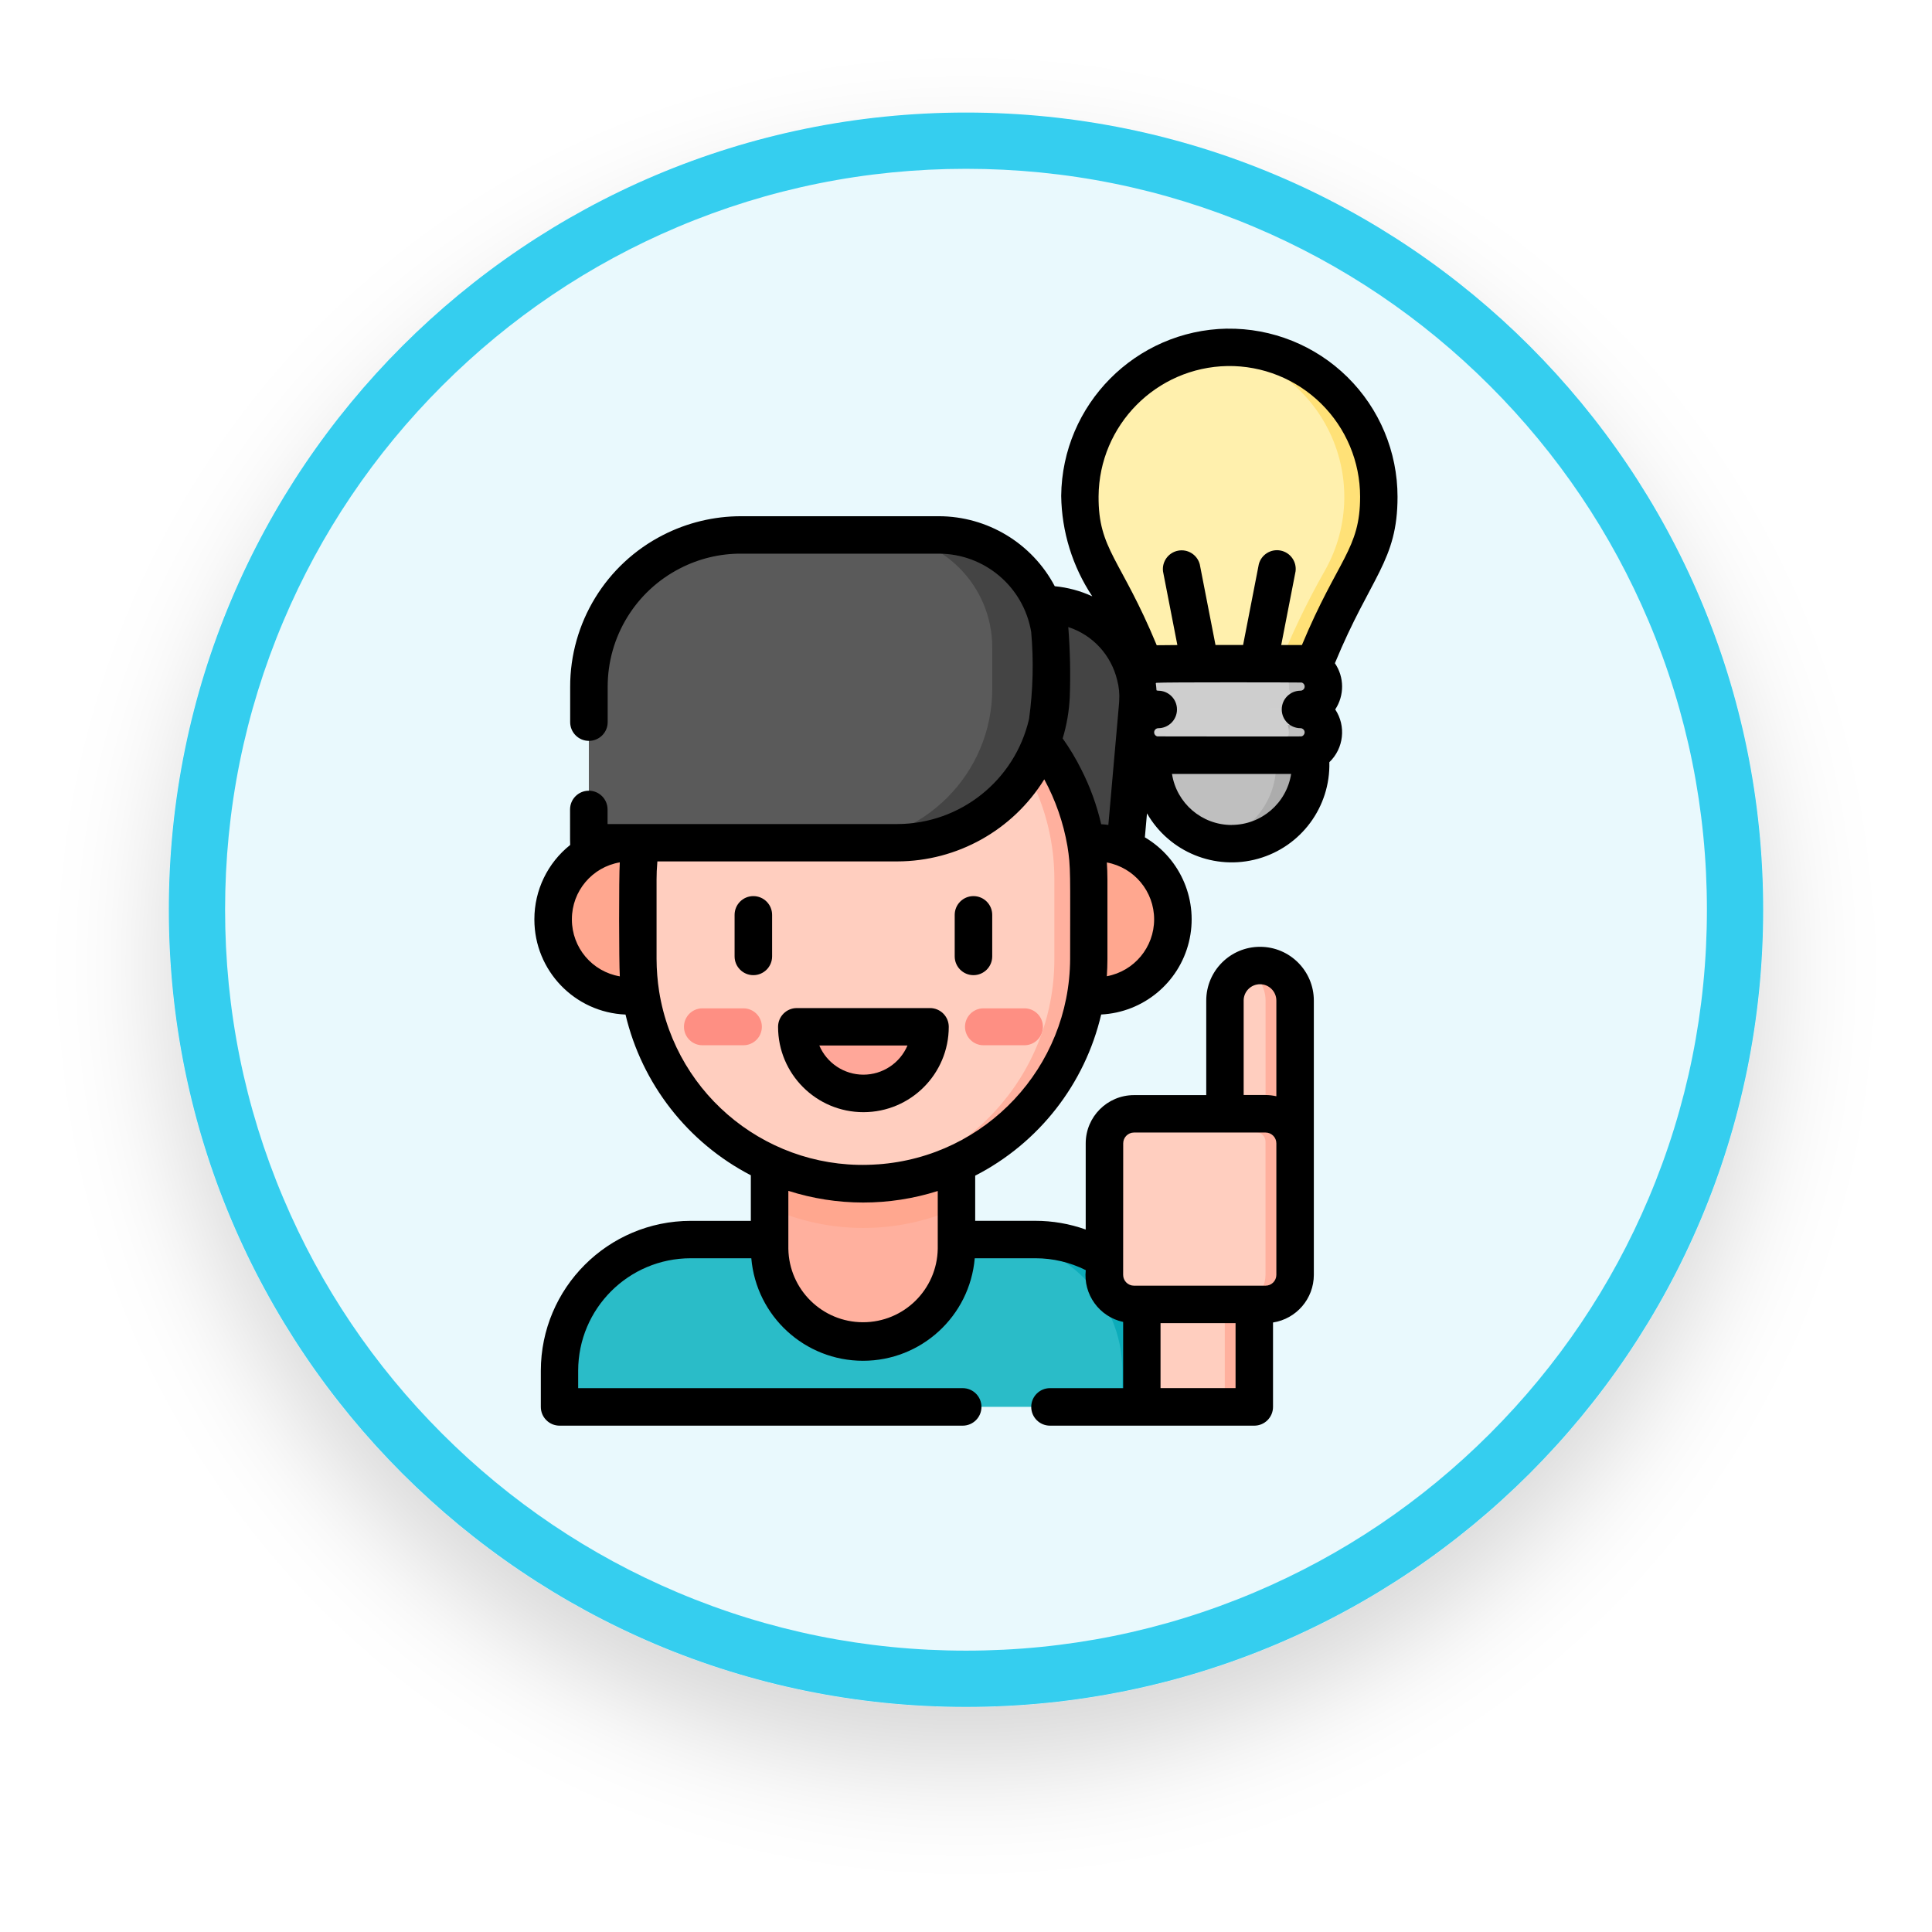
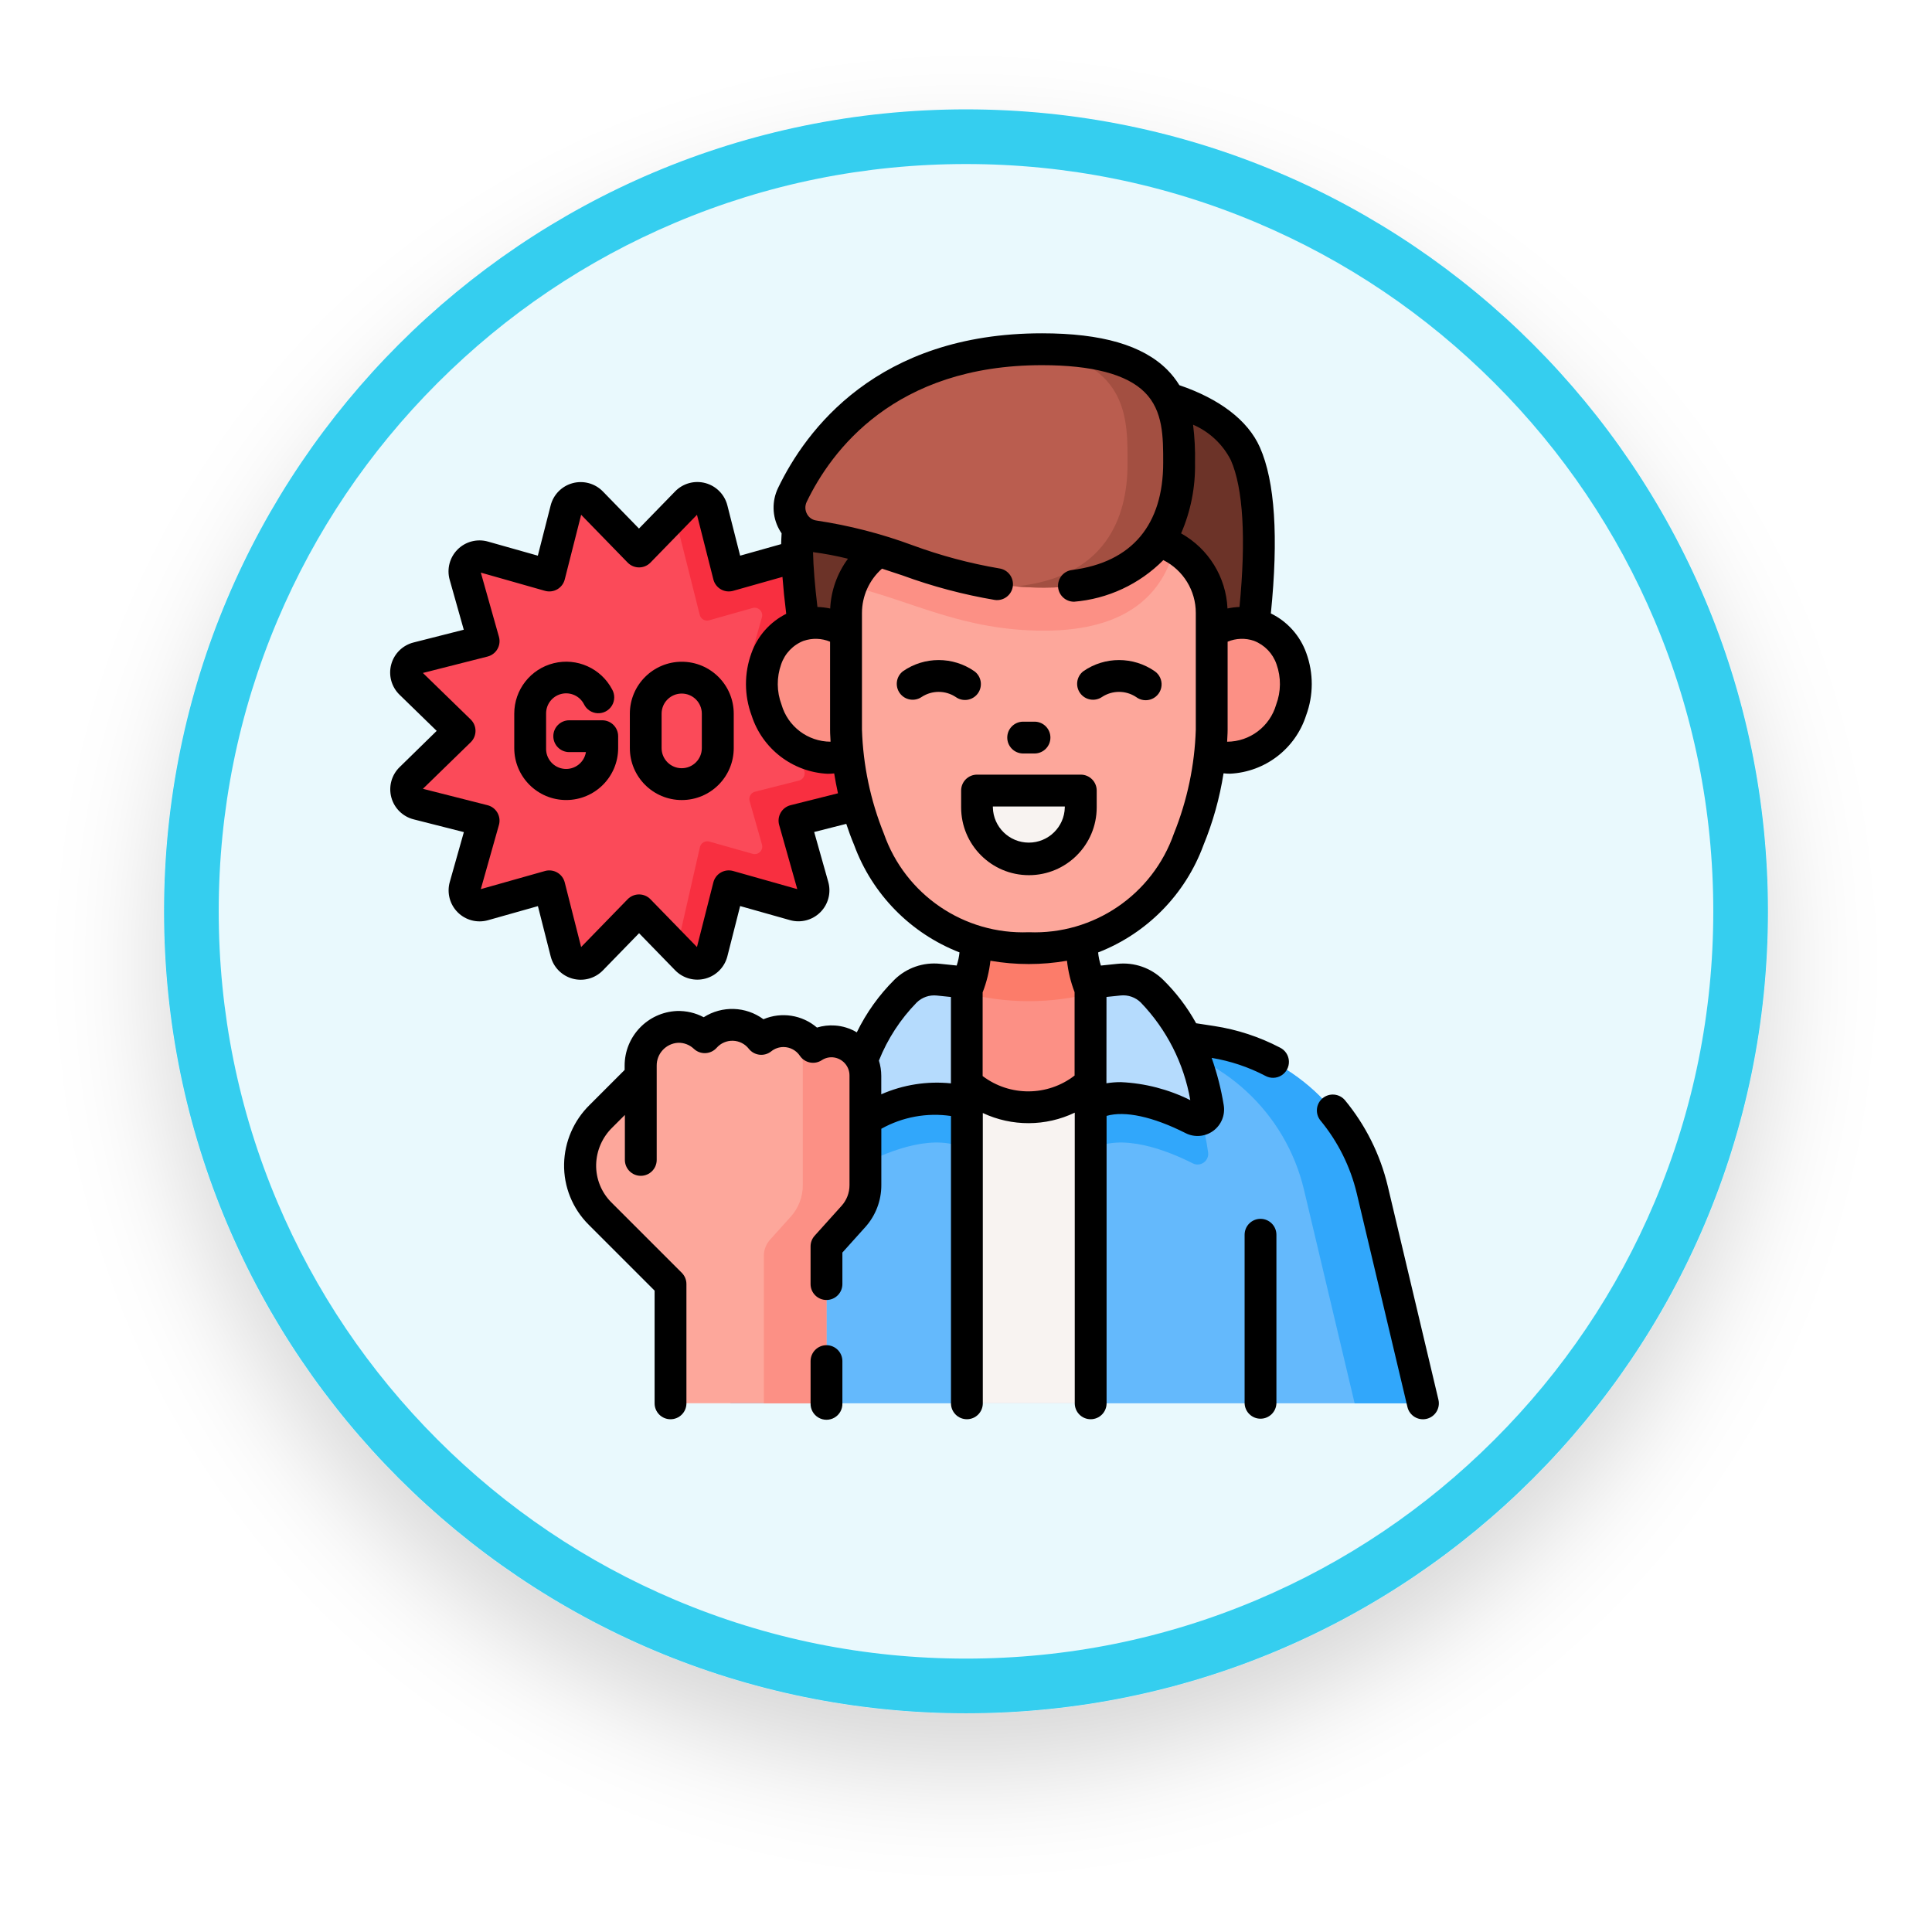
- <svg xmlns="http://www.w3.org/2000/svg" width="103" height="103" viewBox="0 0 103 103">
+ <svg xmlns="http://www.w3.org/2000/svg" width="106" height="106" viewBox="0 0 106 106">
  <defs>
-     <filter id="Path_978624" x="0" y="0" width="103" height="103" filterUnits="userSpaceOnUse">
+     <filter id="Path_982547" x="0" y="0" width="106" height="106" filterUnits="userSpaceOnUse">
      <feOffset dy="3" input="SourceAlpha" />
      <feGaussianBlur stdDeviation="3" result="blur" />
      <feFlood flood-opacity="0.161" />
      <feComposite operator="in" in2="blur" />
      <feComposite in="SourceGraphic" />
    </filter>
  </defs>
-   <g id="Group_1224994" data-name="Group 1224994" transform="translate(-171 -833)">
-     <g id="Group_1222589" data-name="Group 1222589">
-       <g id="Group_1203109" data-name="Group 1203109" transform="translate(180 839)">
-         <g id="Group_1176881" data-name="Group 1176881">
-           <g id="Group_1175148" data-name="Group 1175148">
-             <g id="Group_1173798" data-name="Group 1173798">
-               <g id="Group_1171925" data-name="Group 1171925">
-                 <g id="Group_1164524" data-name="Group 1164524">
-                   <g id="Group_1144123" data-name="Group 1144123">
-                     <g transform="matrix(1, 0, 0, 1, -9, -6)" filter="url(#Path_978624)">
-                       <g id="Path_978624-2" data-name="Path 978624" transform="translate(9 6)" fill="#e9f9fd">
-                         <path d="M 42.5 83.5 C 36.964 83.5 31.595 82.416 26.541 80.279 C 21.659 78.214 17.274 75.257 13.509 71.491 C 9.743 67.726 6.786 63.341 4.721 58.459 C 2.584 53.405 1.5 48.036 1.5 42.5 C 1.5 36.964 2.584 31.595 4.721 26.541 C 6.786 21.659 9.743 17.274 13.509 13.509 C 17.274 9.743 21.659 6.786 26.541 4.721 C 31.595 2.584 36.964 1.5 42.5 1.5 C 48.036 1.5 53.405 2.584 58.459 4.721 C 63.341 6.786 67.726 9.743 71.491 13.509 C 75.257 17.274 78.214 21.659 80.279 26.541 C 82.416 31.595 83.5 36.964 83.5 42.5 C 83.5 48.036 82.416 53.405 80.279 58.459 C 78.214 63.341 75.257 67.726 71.491 71.491 C 67.726 75.257 63.341 78.214 58.459 80.279 C 53.405 82.416 48.036 83.5 42.5 83.5 Z" stroke="none" />
-                         <path d="M 42.5 3 C 37.166 3 31.994 4.044 27.126 6.103 C 22.422 8.092 18.198 10.941 14.569 14.569 C 10.941 18.198 8.092 22.422 6.103 27.126 C 4.044 31.994 3 37.166 3 42.5 C 3 47.834 4.044 53.006 6.103 57.874 C 8.092 62.578 10.941 66.802 14.569 70.431 C 18.198 74.059 22.422 76.908 27.126 78.897 C 31.994 80.956 37.166 82 42.5 82 C 47.834 82 53.006 80.956 57.874 78.897 C 62.578 76.908 66.802 74.059 70.431 70.431 C 74.059 66.802 76.908 62.578 78.897 57.874 C 80.956 53.006 82 47.834 82 42.5 C 82 37.166 80.956 31.994 78.897 27.126 C 76.908 22.422 74.059 18.198 70.431 14.569 C 66.802 10.941 62.578 8.092 57.874 6.103 C 53.006 4.044 47.834 3 42.5 3 M 42.5 0 C 65.972 0 85 19.028 85 42.5 C 85 65.972 65.972 85 42.5 85 C 19.028 85 0 65.972 0 42.5 C 0 19.028 19.028 0 42.5 0 Z" stroke="none" fill="#36ceef" />
+   <g id="Group_1233149" data-name="Group 1233149" transform="translate(-171 -829)">
+     <g id="Group_1233093" data-name="Group 1233093">
+       <g id="Group_1228623" data-name="Group 1228623">
+         <g id="Group_1174813" data-name="Group 1174813" transform="translate(0 -553)">
+           <g id="Group_1173169" data-name="Group 1173169" transform="translate(0 -2329)">
+             <g id="Group_1172017" data-name="Group 1172017" transform="translate(0 2654)">
+               <g id="Group_1167337" data-name="Group 1167337" transform="translate(180 1063)">
+                 <g id="Group_1166720" data-name="Group 1166720" transform="translate(0)">
+                   <g id="Group_1164305" data-name="Group 1164305">
+                     <g id="Group_1163948" data-name="Group 1163948">
+                       <g id="Group_1158168" data-name="Group 1158168">
+                         <g id="Group_1152576" data-name="Group 1152576">
+                           <g id="Group_1148633" data-name="Group 1148633">
+                             <g id="Group_1148525" data-name="Group 1148525">
+                               <g transform="matrix(1, 0, 0, 1, -9, -6)" filter="url(#Path_982547)">
+                                 <g id="Path_982547-2" data-name="Path 982547" transform="translate(9 6)" fill="#e9f9fd">
+                                   <path d="M 44 86.5 C 38.262 86.5 32.696 85.377 27.458 83.161 C 22.397 81.02 17.852 77.956 13.948 74.052 C 10.044 70.148 6.98 65.603 4.839 60.542 C 2.623 55.304 1.5 49.738 1.5 44 C 1.5 38.262 2.623 32.696 4.839 27.458 C 6.98 22.397 10.044 17.852 13.948 13.948 C 17.852 10.044 22.397 6.98 27.458 4.839 C 32.696 2.623 38.262 1.5 44 1.5 C 49.738 1.5 55.304 2.623 60.542 4.839 C 65.603 6.98 70.148 10.044 74.052 13.948 C 77.956 17.852 81.02 22.397 83.161 27.458 C 85.377 32.696 86.5 38.262 86.5 44 C 86.5 49.738 85.377 55.304 83.161 60.542 C 81.02 65.603 77.956 70.148 74.052 74.052 C 70.148 77.956 65.603 81.02 60.542 83.161 C 55.304 85.377 49.738 86.5 44 86.5 Z" stroke="none" />
+                                   <path d="M 44 3 C 38.464 3 33.095 4.084 28.042 6.221 C 23.16 8.286 18.775 11.242 15.009 15.009 C 11.242 18.775 8.286 23.16 6.221 28.042 C 4.084 33.095 3 38.464 3 44 C 3 49.536 4.084 54.905 6.221 59.958 C 8.286 64.84 11.242 69.225 15.009 72.991 C 18.775 76.758 23.16 79.714 28.042 81.779 C 33.095 83.916 38.464 85 44 85 C 49.536 85 54.905 83.916 59.958 81.779 C 64.84 79.714 69.225 76.758 72.991 72.991 C 76.758 69.225 79.714 64.84 81.779 59.958 C 83.916 54.905 85 49.536 85 44 C 85 38.464 83.916 33.095 81.779 28.042 C 79.714 23.16 76.758 18.775 72.991 15.009 C 69.225 11.242 64.84 8.286 59.958 6.221 C 54.905 4.084 49.536 3 44 3 M 44 0 C 68.301 0 88 19.699 88 44 C 88 68.301 68.301 88 44 88 C 19.699 88 0 68.301 0 44 C 0 19.699 19.699 0 44 0 Z" stroke="none" fill="#36ceef" />
+                                 </g>
+                               </g>
+                             </g>
+                           </g>
+                         </g>
                      </g>
                    </g>
                  </g>
                </g>
              </g>
            </g>
          </g>
        </g>
-       </g>
-       <g id="ocurrencia_1_" data-name="ocurrencia (1)" transform="translate(149.454 840.886)">
-         <g id="Group_1222580" data-name="Group 1222580" transform="translate(51.038 10.627)">
-           <path id="Path_1087203" data-name="Path 1087203" d="M90.874,446.133v-1.724a6.991,6.991,0,0,0-6.991-6.991H67.076a6.991,6.991,0,0,0-6.991,6.991v1.93h30Z" transform="translate(-59.746 -389.85)" fill="#2abcc8" />
-           <path id="Path_1087204" data-name="Path 1087204" d="M235.407,437.417h-2.361a6.991,6.991,0,0,1,6.991,6.991v1.93H242.4v-1.93A6.991,6.991,0,0,0,235.407,437.417Z" transform="translate(-209.696 -389.849)" fill="#0cacba" />
-           <path id="Path_1087205" data-name="Path 1087205" d="M152.808,351.02h-7.1v8.2l-1.43,1.611v2.177a4.98,4.98,0,0,0,9.961,0v-2.164l-1.43-1.624v-8.2Z" transform="translate(-132.737 -314.947)" fill="#ffb09e" />
-           <path id="Path_1087206" data-name="Path 1087206" d="M144.277,351.02v9.809a12.181,12.181,0,0,0,9.961.013V351.02Z" transform="translate(-132.737 -314.947)" fill="#ffa78f" />
-           <path id="Path_1087207" data-name="Path 1087207" d="M298.654,422.388h-5.2v10.92h4.418l.787-.3Z" transform="translate(-262.063 -376.82)" fill="#ffcebf" />
-           <path id="Path_1087208" data-name="Path 1087208" d="M327.811,328.945a1.869,1.869,0,0,0-1.083,1.695v12.808h2.953V330.64a1.869,1.869,0,0,0-1.083-1.695Z" transform="translate(-290.915 -295.809)" fill="#ffcebf" />
-           <path id="Path_1087209" data-name="Path 1087209" d="M196.83,200.554l1.08-12.249a4.972,4.972,0,0,0-4.953-5.408h-9.449v17.657Z" transform="translate(-166.75 -169.191)" fill="#444" />
-           <path id="Path_1087210" data-name="Path 1087210" d="M231.4,278.461h5.842a4.067,4.067,0,0,1,4.067,4.067v.025a4.067,4.067,0,0,1-4.067,4.067H231.4Z" transform="translate(-208.271 -252.041)" fill="#ffa78f" />
-           <path id="Path_1087211" data-name="Path 1087211" d="M67.45,286.621H61.607a4.067,4.067,0,0,1-4.067-4.067v-.025a4.067,4.067,0,0,1,4.067-4.067H67.45Z" transform="translate(-57.54 -252.042)" fill="#ffa78f" />
-           <g id="Group_1222574" data-name="Group 1222574" transform="translate(4.518 16.423)">
-             <path id="Path_1087212" data-name="Path 1087212" d="M114.751,219.507v-4.246a11.63,11.63,0,1,0-23.25,0v4.246a11.63,11.63,0,1,0,23.25,0Z" transform="translate(-91.501 -203.316)" fill="#ffcebf" />
-           </g>
-           <path id="Path_1087213" data-name="Path 1087213" d="M155.024,352.178a3.551,3.551,0,0,0,7.1,0Z" transform="translate(-142.054 -315.951)" fill="#ffa799" />
-           <g id="Group_1222575" data-name="Group 1222575" transform="translate(21.955 35.244)">
-             <path id="Path_1087214" data-name="Path 1087214" d="M225.728,346.751h-2.185a.984.984,0,1,1,0-1.968h2.185a.984.984,0,1,1,0,1.968Z" transform="translate(-222.559 -344.783)" fill="#fe8f83" />
-           </g>
-           <path id="Path_1087215" data-name="Path 1087215" d="M174.737,203.094a11.979,11.979,0,0,1,11.1,11.946v4.246a11.968,11.968,0,0,1-11.131,11.944,11.987,11.987,0,0,0,12.968-11.944V215.04A11.986,11.986,0,0,0,174.737,203.094Z" transform="translate(-159.118 -186.672)" fill="#ffb09e" />
-           <g id="Group_1222576" data-name="Group 1222576" transform="translate(6.97 35.244)">
-             <path id="Path_1087216" data-name="Path 1087216" d="M110.913,346.751H113.1a.984.984,0,1,0,0-1.968h-2.185a.984.984,0,1,0,0,1.968Z" transform="translate(-109.929 -344.783)" fill="#fe8f83" />
-           </g>
-           <path id="Path_1087217" data-name="Path 1087217" d="M293.449,422.388h5.992v10.92h-5.992Z" transform="translate(-262.063 -376.82)" fill="#ffcebf" />
-           <path id="Path_1087218" data-name="Path 1087218" d="M326.655,422.388h1.574v10.92h-1.574Z" transform="translate(-290.851 -376.82)" fill="#ffb09e" />
-           <path id="Path_1087219" data-name="Path 1087219" d="M335.656,327.627a1.858,1.858,0,0,0-.787.175,1.869,1.869,0,0,1,1.083,1.695v12.808h1.574V329.5A1.87,1.87,0,0,0,335.656,327.627Z" transform="translate(-297.973 -294.666)" fill="#ffb09e" />
-           <path id="Path_1087220" data-name="Path 1087220" d="M88.648,155.079H79.936a8.105,8.105,0,0,0-8.105,8.105v8.3H86.439a8.2,8.2,0,0,0,8.2-8.2v-2.209A6,6,0,0,0,88.648,155.079Z" transform="translate(-69.93 -145.074)" fill="#5a5a5a" />
-           <path id="Path_1087221" data-name="Path 1087221" d="M177.13,155.079h-3.148a6,6,0,0,1,6,6v2.209a8.2,8.2,0,0,1-8.2,8.2h3.148a8.2,8.2,0,0,0,8.2-8.2v-2.209A6,6,0,0,0,177.13,155.079Z" transform="translate(-156.575 -145.074)" fill="#444" />
-           <path id="Path_1087222" data-name="Path 1087222" d="M287.339,394.45h-8.756a1.58,1.58,0,0,0-.115.59v7.013a1.574,1.574,0,0,0,1.574,1.574h6.227a1.574,1.574,0,0,0,1.573-1.574v-7.1A.5.5,0,0,0,287.339,394.45Z" transform="translate(-249.074 -352.599)" fill="#ffcebf" />
-           <path id="Path_1087223" data-name="Path 1087223" d="M289.381,395.642v-7.013a1.574,1.574,0,0,0-1.574-1.574h-7.013a1.574,1.574,0,0,0-1.459.984h7.969a.5.5,0,0,1,.5.5v7.1a1.574,1.574,0,0,1-1.574,1.574h1.574A1.579,1.579,0,0,0,289.381,395.642Z" transform="translate(-249.828 -346.187)" fill="#ffb09e" />
-           <g id="Group_1222579" data-name="Group 1222579" transform="translate(28.076)">
-             <path id="Path_1087224" data-name="Path 1087224" d="M297.812,244.066a4.078,4.078,0,1,0,8.152-.243v-.508h-7.9v.508Z" transform="translate(-293.922 -221.571)" fill="#bfbfbf" />
-             <path id="Path_1087225" data-name="Path 1087225" d="M299.633,206.661h-7.586a1.219,1.219,0,0,0,0,2.438h7.586a1.219,1.219,0,0,0,0-2.438Z" transform="translate(-287.867 -189.793)" fill="#cecece" />
-             <path id="Path_1087226" data-name="Path 1087226" d="M299.633,224.988h-7.586a1.219,1.219,0,0,0,0,2.438h7.586a1.219,1.219,0,0,0,0-2.438Z" transform="translate(-287.867 -205.682)" fill="#cecece" />
-             <path id="Path_1087227" data-name="Path 1087227" d="M275.617,80.307a7.984,7.984,0,0,0-6,11.846,38.463,38.463,0,0,1,2.558,5.371h7.7a41,41,0,0,1,2.581-5.411,7.919,7.919,0,0,0-6.83-11.806Z" transform="translate(-268.569 -80.25)" fill="#fff0ad" />
-             <path id="Path_1087228" data-name="Path 1087228" d="M321.54,79.935a7.974,7.974,0,0,1,6.043,11.806A41.034,41.034,0,0,0,325,97.151h1.836a41.006,41.006,0,0,1,2.581-5.411A7.976,7.976,0,0,0,321.54,79.935Z" transform="translate(-314.493 -79.877)" fill="#ffe177" />
-             <path id="Path_1087229" data-name="Path 1087229" d="M345.041,206.661H343.2a1.219,1.219,0,0,1,1.219,1.219c0,.673.982,1.219.309,1.219h.309a1.219,1.219,0,0,0,0-2.438Z" transform="translate(-333.275 -189.793)" fill="#bfbfbf" />
-             <path id="Path_1087230" data-name="Path 1087230" d="M304.34,230.889c-6.842,0-6.369-.016-6.586.038,0,2.349,0,2.186.007,2.364.211.052-.263.036,6.568.036a4.212,4.212,0,0,1-3.283,3.83,4.211,4.211,0,0,0,5.125-3.955c.005-.15,0,.089,0-2.187Z" transform="translate(-293.871 -210.796)" fill="#acacac" />
-             <path id="Path_1087231" data-name="Path 1087231" d="M345.041,224.986h-.309c.673,0-.309.546-.309,1.219a1.219,1.219,0,0,1-1.219,1.219h1.836a1.219,1.219,0,0,0,0-2.438Z" transform="translate(-333.275 -205.68)" fill="#bfbfbf" />
-             <g id="Group_1222577" data-name="Group 1222577" transform="translate(2.961 16.868)">
-               <path id="Path_1087232" data-name="Path 1087232" d="M299.016,207.88a1.219,1.219,0,0,0-1.219-1.219h-5.75a1.219,1.219,0,0,0,0,2.438H297.8A1.219,1.219,0,0,0,299.016,207.88Z" transform="translate(-290.829 -206.661)" fill="#cecece" />
+         <g id="motivacion_1_" data-name="motivacion (1)" transform="translate(183.608 847.287)">
+           <g id="Group_1228620" data-name="Group 1228620" transform="translate(9.676 0.873)">
+             <g id="Group_1228618" data-name="Group 1228618" transform="translate(0)">
+               <g id="Group_1228607" data-name="Group 1228607" transform="translate(0 8.164)">
+                 <path id="Path_1218229" data-name="Path 1218229" d="M29.077,80.584l2.608-2.68a.828.828,0,0,1,1.4.374L34,81.9l3.6-1.017a.828.828,0,0,1,1.022,1.022l-1.017,3.6,3.625.919a.828.828,0,0,1,.374,1.4l-2.68,2.608,2.68,2.608a.828.828,0,0,1-.374,1.4l-3.625.919,1.017,3.6A.828.828,0,0,1,37.6,99.974L34,98.957l-.919,3.625a.828.828,0,0,1-1.4.374l-2.608-2.68-2.608,2.68a.828.828,0,0,1-1.4-.374l-.919-3.625-3.6,1.017a.828.828,0,0,1-1.022-1.022l1.017-3.6-3.625-.919a.828.828,0,0,1-.374-1.4l2.68-2.608-2.68-2.608a.828.828,0,0,1,.374-1.4l3.625-.919-1.017-3.6a.828.828,0,0,1,1.022-1.022l3.6,1.017.919-3.625a.828.828,0,0,1,1.4-.374Z" transform="translate(-16.3 -77.653)" fill="#fb4a59" />
+                 <path id="Path_1218230" data-name="Path 1218230" d="M153.458,93.038a.828.828,0,0,1-.374,1.4l-3.624.919,1.016,3.6a.828.828,0,0,1-1.022,1.022l-3.6-1.017-.919,3.625a.828.828,0,0,1-1.4.374L143,102.4l1.273-5.592a.414.414,0,0,1,.516-.306l2.377.672a.414.414,0,0,0,.512-.511L147,94.279a.414.414,0,0,1,.3-.514l2.405-.609a.414.414,0,0,0,.187-.7l-1.779-1.73a.414.414,0,0,1,0-.593l1.779-1.73a.414.414,0,0,0-.187-.7L147.3,87.1a.414.414,0,0,1-.3-.514l.675-2.387a.414.414,0,0,0-.512-.511l-2.386.674a.414.414,0,0,1-.514-.3l-1.381-5.485.654-.672a.828.828,0,0,1,1.4.374l.919,3.625,3.6-1.017a.828.828,0,0,1,1.022,1.022l-1.016,3.6,3.624.919a.828.828,0,0,1,.374,1.4l-2.679,2.608Z" transform="translate(-128.156 -77.653)" fill="#f82f40" />
+               </g>
+               <g id="Group_1228617" data-name="Group 1228617" transform="translate(17.798)">
+                 <g id="Group_1228611" data-name="Group 1228611" transform="translate(0 30.269)">
+                   <path id="Path_1218231" data-name="Path 1218231" d="M169.246,352.727h37.988l-2.78-11.718a10.716,10.716,0,0,0-8.8-8.118l-.984-.151H176.55l-.984.151a10.708,10.708,0,0,0-6.32,3.408Z" transform="translate(-169.246 -325.162)" fill="#64b9fc" />
+                   <path id="Path_1218232" data-name="Path 1218232" d="M231.732,332.74v6.081c-1.666-.977-4.214.036-5.6.739a.581.581,0,0,1-.836-.618,11.48,11.48,0,0,1,2.88-6.2Z" transform="translate(-218.765 -325.162)" fill="#31a7fb" />
+                   <path id="Path_1218233" data-name="Path 1218233" d="M344.633,339.56c-1.388-.7-3.936-1.716-5.6-.739V332.74h3.559a11.5,11.5,0,0,1,2.88,6.2A.582.582,0,0,1,344.633,339.56Z" transform="translate(-319.274 -325.162)" fill="#31a7fb" />
+                   <path id="Path_1218234" data-name="Path 1218234" d="M280.681,332.74h6.79v19.987h-6.79Z" transform="translate(-267.714 -325.162)" fill="#f8f3f1" />
+                   <path id="Path_1218235" data-name="Path 1218235" d="M371.86,352.727h-3.747l-2.779-11.718a10.719,10.719,0,0,0-8.8-8.118l-.983-.151H359.3l.983.151a10.719,10.719,0,0,1,8.8,8.118Z" transform="translate(-333.872 -325.162)" fill="#31a7fb" />
+                   <g id="Group_1228610" data-name="Group 1228610" transform="translate(11.34)">
+                     <g id="Group_1228609" data-name="Group 1228609">
+                       <path id="Path_1218236" data-name="Path 1218236" d="M276.694,273.668a4.019,4.019,0,0,1-2.061-3.522v-2.53H268.8v2.53a4.049,4.049,0,0,1-2.112,3.551v.241a5,5,0,0,0,10,0v-.269Z" transform="translate(-266.693 -267.616)" fill="#fc9085" />
+                       <g id="Group_1228608" data-name="Group 1228608" transform="translate(1.279 0)">
+                         <path id="Path_1218237" data-name="Path 1218237" d="M285.17,272.606a13.885,13.885,0,0,1-7.488,0,4.037,4.037,0,0,0,.833-2.455V267.62h5.828v2.53A4.055,4.055,0,0,0,285.17,272.606Z" transform="translate(-277.682 -267.62)" fill="#fc7c6a" />
+                       </g>
+                     </g>
+                   </g>
+                 </g>
+                 <g id="Group_1228616" data-name="Group 1228616" transform="translate(0.708)">
+                   <g id="Group_1228613" data-name="Group 1228613" transform="translate(1.114 1.986)">
+                     <path id="Path_1218238" data-name="Path 1218238" d="M200.826,31.511c-.914,2.346,1.208,12.231.955,11.315h23.064c-.225.873,2.286-10.12.349-14.506-1.756-3.977-10.126-4.134-12.807-3.427C208.579,25.9,202.257,27.841,200.826,31.511Z" transform="translate(-198.77 -24.567)" fill="#6c3328" />
+                     <g id="Group_1228612" data-name="Group 1228612" transform="translate(0 18.259)">
+                       <path id="Path_1218239" data-name="Path 1218239" d="M210.786,181.472h.014C210.812,181.55,210.809,181.554,210.786,181.472Z" transform="translate(-207.774 -181.472)" fill="#873f30" />
+                       <path id="Path_1218240" data-name="Path 1218240" d="M408.868,181.472c-.016.061-.018.058-.01,0Z" transform="translate(-382.792 -181.472)" fill="#873f30" />
+                       <path id="Path_1218241" data-name="Path 1218241" d="M184.9,181.472h.014C184.928,181.55,184.925,181.554,184.9,181.472Z" transform="translate(-184.902 -181.472)" fill="#873f30" />
+                       <path id="Path_1218242" data-name="Path 1218242" d="M382.974,181.472h.01C382.968,181.533,382.966,181.53,382.974,181.472Z" transform="translate(-359.921 -181.472)" fill="#873f30" />
+                     </g>
+                   </g>
+                   <g id="Group_1228615" data-name="Group 1228615" transform="translate(0 10.34)">
+                     <g id="Group_1228614" data-name="Group 1228614" transform="translate(0 3.735)">
+                       <ellipse id="Ellipse_11551" data-name="Ellipse 11551" cx="3.759" cy="3.203" rx="3.759" ry="3.203" transform="matrix(0.338, -0.941, 0.941, 0.338, 22.767, 7.12)" fill="#fc9085" />
+                       <path id="Path_1218243" data-name="Path 1218243" d="M210.787,181.48h.014C210.813,181.558,210.809,181.561,210.787,181.48Z" transform="translate(-206.661 -175.31)" fill="#fc9085" />
+                       <ellipse id="Ellipse_11552" data-name="Ellipse 11552" cx="3.203" cy="3.759" rx="3.203" ry="3.759" transform="matrix(0.941, -0.338, 0.338, 0.941, 0, 2.165)" fill="#fc9085" />
+                     </g>
+                     <path id="Path_1218244" data-name="Path 1218244" d="M227.793,96.359a4.13,4.13,0,0,0-4.13,4.13v6.4s0,11.986,10.033,11.986,10.033-11.986,10.033-11.986v-6.4a4.13,4.13,0,0,0-4.13-4.13Z" transform="translate(-218.038 -96.359)" fill="#fda79b" />
+                     <path id="Path_1218245" data-name="Path 1218245" d="M243.735,96.927c-.614,2.423-2.5,4.535-7.154,4.535-4.436,0-7.172-1.6-10.6-2.441a4.13,4.13,0,0,1,3.861-2.66h11.805A4.1,4.1,0,0,1,243.735,96.927Z" transform="translate(-220.086 -96.36)" fill="#fc9085" />
+                   </g>
+                   <path id="Path_1218246" data-name="Path 1218246" d="M210.869,7.5c7.683,0,7.525,3.728,7.525,6.389,0,3.167-1.4,6.692-7.406,6.692-5.257,0-8.127-2.252-12.594-2.815a1.589,1.589,0,0,1-1.219-2.269c1.431-2.976,5.116-8,13.693-8Z" transform="translate(-194.492 -7.5)" fill="#ba5d4f" />
+                   <path id="Path_1218247" data-name="Path 1218247" d="M312.659,13.889c0,3.166-1.4,6.692-7.406,6.692-.543,0-1.062-.024-1.558-.067,4.935-.506,6.135-3.769,6.135-6.725,0-2.333.12-5.476-4.88-6.286.061,0,.122,0,.184,0,7.683,0,7.525,3.728,7.525,6.389Z" transform="translate(-288.757 -7.5)" fill="#a34f41" />
+                   <path id="Path_1218248" data-name="Path 1218248" d="M288.268,219.35a2.846,2.846,0,0,1-2.846-2.846v-.924h5.693v.924A2.846,2.846,0,0,1,288.268,219.35Z" transform="translate(-272.611 -191.365)" fill="#f8f3f1" />
+                 </g>
+               </g>
            </g>
-             <g id="Group_1222578" data-name="Group 1222578" transform="translate(2.962 19.306)">
-               <path id="Path_1087233" data-name="Path 1087233" d="M299.017,226.207a1.219,1.219,0,0,0-1.219-1.219h-5.749a1.219,1.219,0,0,0,0,2.438h5.75A1.219,1.219,0,0,0,299.017,226.207Z" transform="translate(-290.83 -224.988)" fill="#cecece" />
+             <g id="Group_1228619" data-name="Group 1228619" transform="translate(24.319 34.577)">
+               <path id="Path_1218249" data-name="Path 1218249" d="M231.73,311.549v-6.216a.582.582,0,0,0-.521-.579l-1.038-.108a2.248,2.248,0,0,0-1.8.625,11.311,11.311,0,0,0-3.076,6.4.582.582,0,0,0,.835.618C227.516,311.585,230.063,310.571,231.73,311.549Z" transform="translate(-225.283 -304.633)" fill="#b5dbfd" />
+               <path id="Path_1218250" data-name="Path 1218250" d="M339.034,311.549v-6.216a.582.582,0,0,1,.521-.579l1.038-.108a2.248,2.248,0,0,1,1.8.625,11.31,11.31,0,0,1,3.076,6.4.582.582,0,0,1-.835.618C343.248,311.585,340.7,310.571,339.034,311.549Z" transform="translate(-325.797 -304.633)" fill="#b5dbfd" />
            </g>
          </g>
-         </g>
-         <g id="Group_1222588" data-name="Group 1222588" transform="translate(50.04)">
-           <path id="Path_1087234" data-name="Path 1087234" d="M155.762,344.678h-7.1a1,1,0,0,0-1,1,4.548,4.548,0,1,0,9.1,0A1,1,0,0,0,155.762,344.678Zm-3.551,3.551a2.557,2.557,0,0,1-2.35-1.555h4.7A2.557,2.557,0,0,1,152.211,348.229Z" transform="translate(-134.675 -298.821)" />
-           <path id="Path_1087235" data-name="Path 1087235" d="M219.451,299.8a1,1,0,0,0-1,1v2.214a1,1,0,0,0,2,0V300.8A1,1,0,0,0,219.451,299.8Z" transform="translate(-196.047 -259.912)" />
-           <path id="Path_1087236" data-name="Path 1087236" d="M131.248,299.8a1,1,0,0,0-1,1v2.214a1,1,0,0,0,2,0V300.8A1,1,0,0,0,131.248,299.8Z" transform="translate(-119.579 -259.912)" />
-           <g id="Group_1222587" data-name="Group 1222587" transform="translate(0)">
-             <path id="Path_1087237" data-name="Path 1087237" d="M86.96,72.406a9.009,9.009,0,0,0-8.839,8.918,9.934,9.934,0,0,0,1.657,5.354,6.176,6.176,0,0,0-2-.539,7,7,0,0,0-6.184-3.732H61.044a9.131,9.131,0,0,0-4.144,1h0a9.072,9.072,0,0,0-4.957,8.106v1.871a1,1,0,0,0,2,0V91.51a7.084,7.084,0,0,1,3.871-6.33h0a7.029,7.029,0,0,1,3.235-.777H71.592a5,5,0,0,1,4.93,4.179,20.607,20.607,0,0,1-.115,4.636,7.223,7.223,0,0,1-7.023,5.6H53.937v-.777a1,1,0,1,0-2,0c0,1.869,0,1.788.007,1.892a5.057,5.057,0,0,0-1.909,3.957v.025a5.07,5.07,0,0,0,4.859,5.06,13.027,13.027,0,0,0,6.681,8.568v2.43H58.368a8,8,0,0,0-7.989,7.989v1.93a1,1,0,0,0,1,1H72.87a1,1,0,1,0,0-2h-20.5v-.932a6,6,0,0,1,5.993-5.993H61.6a5.978,5.978,0,0,0,11.912,0h3.235a5.979,5.979,0,0,1,2.684.634,2.546,2.546,0,0,0,1.993,2.761v3.53h-3.9a1,1,0,0,0,0,2h10.89a1,1,0,0,0,1-1v-4.5a2.573,2.573,0,0,0,2.176-2.538V108.231a2.868,2.868,0,1,0-5.736,0v5.039H82a2.575,2.575,0,0,0-2.572,2.572v4.593a7.982,7.982,0,0,0-2.684-.464H73.536v-2.407a12.987,12.987,0,0,0,6.717-8.592,5.08,5.08,0,0,0,2.329-9.446l.113-1.278a5.208,5.208,0,0,0,9.722-2.727,2.21,2.21,0,0,0,.314-2.813,2.212,2.212,0,0,0-.018-2.464c1.914-4.64,3.339-5.448,3.339-8.871a8.966,8.966,0,0,0-9.091-8.965Zm.457,56.484h-4v-3.464h4Zm.431-20.66a.872.872,0,1,1,1.744,0v5.1a2.722,2.722,0,0,0-.576-.065H87.849v-5.039Zm-6.421,7.61a.577.577,0,0,1,.576-.576h7.013a.577.577,0,0,1,.576.576v7.013a.577.577,0,0,1-.576.576H82a.577.577,0,0,1-.576-.576Zm9.508-24.567a.221.221,0,0,1-.056.435,1,1,0,1,0,0,2,.221.221,0,0,1,.1.418.256.256,0,0,1-.05.019c-.055.013-7.61,0-7.682,0a.221.221,0,0,1,.047-.436,1,1,0,0,0,0-2,.22.22,0,0,1-.092-.021c-.008-.127-.021-.253-.038-.379a.114.114,0,0,1,.034-.02C83.529,91.249,90.9,91.265,90.936,91.274ZM54.591,106.938a3.074,3.074,0,0,1-2.556-3.026v-.025a3.074,3.074,0,0,1,2.554-3.026c-.053.766-.044,5.4,0,6.045C54.59,106.916,54.59,106.927,54.591,106.938Zm16.949,11.443v3.077a3.983,3.983,0,0,1-7.965,0v-3.085A13.121,13.121,0,0,0,71.541,118.381Zm-3.2-1.421a10.986,10.986,0,0,1-11.653-9.214,11.576,11.576,0,0,1-.138-1.733v-4.246c0-.271.011-.588.043-.957H69.384a9.239,9.239,0,0,0,7.835-4.375,11.6,11.6,0,0,1,1.234,3.557c.185,1.137.144,1.479.144,6.021a11.026,11.026,0,0,1-10.25,10.948Zm12.214-10.029c.02-.288.032-.648.032-.919v-4.246c0-.29-.013-.64-.031-.9a3.085,3.085,0,0,1,0,6.066Zm-.3-8.1a12.742,12.742,0,0,0-1.05-2.9A12.315,12.315,0,0,0,78.2,94.254a9.089,9.089,0,0,0,.378-2.2A32.823,32.823,0,0,0,78.5,88.33l0-.013a3.912,3.912,0,0,1,1.677,1.077,3.969,3.969,0,0,1,.928,1.749,3.363,3.363,0,0,1,.108,1.112c-.007.15.039-.394-.578,6.607l-.03,0C80.492,98.844,80.375,98.834,80.257,98.828Zm6.95.037a3.218,3.218,0,0,1-3.176-2.722c.885,0,2.325,0,6.352,0A3.218,3.218,0,0,1,87.208,98.865Zm3.747-9.594c-.055,0-1.041,0-1.1,0l.765-3.929a1,1,0,0,0-1.959-.381l-.838,4.307-1.472,0-.838-4.3a1,1,0,0,0-1.959.381l.764,3.923-1.1.01c-1.916-4.629-3.119-5.095-3.1-7.939A7,7,0,0,1,86.988,74.4a6.97,6.97,0,0,1,7.069,6.969c0,2.8-1.181,3.3-3.1,7.9Z" transform="translate(-50.04 -62.772)" />
+           <g id="Group_1228622" data-name="Group 1228622" transform="translate(8.804)">
+             <path id="Path_1218251" data-name="Path 1218251" d="M113.981,328.839v6a2.558,2.558,0,0,1-.659,1.716l-1.477,1.641v8.607H103.3v-6.546l-3.872-3.872a3.716,3.716,0,0,1-1.094-2.706,3.834,3.834,0,0,1,1.144-2.631l2.177-2.177v-.589a2.117,2.117,0,0,1,2.019-2.134,2.074,2.074,0,0,1,1.491.567,2.021,2.021,0,0,1,3.1.1,1.955,1.955,0,0,1,2.85.433,1.833,1.833,0,0,1,1.14-.3A1.879,1.879,0,0,1,113.981,328.839Z" transform="translate(-87.912 -288.1)" fill="#fda79b" />
+             <path id="Path_1218252" data-name="Path 1218252" d="M190.522,331.4v6.048a2.558,2.558,0,0,1-.659,1.716l-1.477,1.641v8.607H184.95v-8.1a1.311,1.311,0,0,1,.336-.875l1.142-1.269a2.562,2.562,0,0,0,.658-1.716V330.8a1.9,1.9,0,0,0-1.273-1.8,1.851,1.851,0,0,1,.218-.013,1.96,1.96,0,0,1,1.624.866,1.849,1.849,0,0,1,2.866,1.545Z" transform="translate(-164.452 -290.704)" fill="#fc9085" />
+             <g id="Group_1228621" data-name="Group 1228621" transform="translate(0)">
+               <path id="Path_1218253" data-name="Path 1218253" d="M72.1,158.064H70.292a.873.873,0,0,0,0,1.746h.916a1.1,1.1,0,0,1-2.185-.219V157.7a1.1,1.1,0,0,1,2.08-.514.873.873,0,1,0,1.543-.815,2.849,2.849,0,0,0-5.37,1.329v1.889a2.849,2.849,0,1,0,5.7,0v-.653A.873.873,0,0,0,72.1,158.064Z" transform="translate(-60.473 -136.832)" />
+               <path id="Path_1218254" data-name="Path 1218254" d="M124.613,154.851a2.852,2.852,0,0,0-2.849,2.849v1.889a2.849,2.849,0,0,0,5.7,0V157.7A2.852,2.852,0,0,0,124.613,154.851Zm1.1,4.738a1.1,1.1,0,0,1-2.207,0V157.7a1.1,1.1,0,0,1,2.207,0Z" transform="translate(-108.619 -136.831)" />
+               <path id="Path_1218255" data-name="Path 1218255" d="M452.263,375.534l-2.78-11.718a11.647,11.647,0,0,0-2.357-4.722.873.873,0,0,0-1.343,1.115,9.89,9.89,0,0,1,2,4.01l2.78,11.718a.873.873,0,1,0,1.7-.4Z" transform="translate(-394.755 -317.028)" />
+               <path id="Path_1218256" data-name="Path 1218256" d="M412.49,417.515a.873.873,0,0,0-.873.873v9.249a.873.873,0,0,0,1.745,0v-9.249A.873.873,0,0,0,412.49,417.515Z" transform="translate(-364.743 -368.93)" />
+               <path id="Path_1218257" data-name="Path 1218257" d="M52.1,2.848A4.635,4.635,0,0,0,51.434,2C50.089.655,47.84,0,44.558,0,35.512,0,31.6,5.32,30.078,8.491a2.481,2.481,0,0,0,.057,2.256,2.512,2.512,0,0,0,.14.227c-.007.153-.023.422-.025.593L28,12.2l-.7-2.756a1.7,1.7,0,0,0-2.868-.769l-1.982,2.037L20.471,8.679a1.7,1.7,0,0,0-2.868.769L16.9,12.2l-2.735-.773a1.7,1.7,0,0,0-2.1,2.1l.772,2.736-2.756.7a1.7,1.7,0,0,0-.767,2.868l2.037,1.982L9.319,23.8a1.7,1.7,0,0,0,.767,2.867l2.756.7L12.07,30.1a1.7,1.7,0,0,0,2.1,2.1l2.735-.772.7,2.756a1.7,1.7,0,0,0,2.868.767l1.982-2.037,1.982,2.037A1.7,1.7,0,0,0,27.3,34.18l.7-2.756,2.734.772a1.7,1.7,0,0,0,2.1-2.1l-.772-2.735,1.761-.447c.125.383.268.772.431,1.161a10.035,10.035,0,0,0,5.781,5.891,3.17,3.17,0,0,1-.155.721l-.909-.095a3.111,3.111,0,0,0-2.5.867A10.646,10.646,0,0,0,34.4,38.353a2.654,2.654,0,0,0-1.2-.375,2.7,2.7,0,0,0-.985.113,2.822,2.822,0,0,0-2.937-.457,2.894,2.894,0,0,0-3.277-.11,2.939,2.939,0,0,0-1.473-.342,3,3,0,0,0-2.865,3.006v.227l-1.922,1.922a4.678,4.678,0,0,0-1.4,3.233,4.577,4.577,0,0,0,1.35,3.338l3.616,3.616v6.184a.873.873,0,1,0,1.746,0V52.162a.872.872,0,0,0-.256-.617l-3.871-3.871A2.846,2.846,0,0,1,20.1,45.6a2.942,2.942,0,0,1,.889-2.028l.687-.687v2.467a.873.873,0,1,0,1.746,0V40.188a1.246,1.246,0,0,1,1.172-1.262,1.205,1.205,0,0,1,.866.33.873.873,0,0,0,1.251-.054,1.148,1.148,0,0,1,1.766.054A.873.873,0,0,0,29.7,39.4a1.076,1.076,0,0,1,.679-.241,1.088,1.088,0,0,1,.9.482.873.873,0,0,0,1.2.24.968.968,0,0,1,.6-.158A1,1,0,0,1,34,40.739v6a1.686,1.686,0,0,1-.435,1.132l-1.477,1.641a.873.873,0,0,0-.224.584v2.068a.873.873,0,0,0,1.746,0V50.435l1.252-1.392a3.428,3.428,0,0,0,.884-2.3v-3.1a6.034,6.034,0,0,1,3.822-.7V58.707a.873.873,0,0,0,1.746,0V42.779a5.891,5.891,0,0,0,5.045-.02V58.707a.873.873,0,1,0,1.746,0V42.937c1-.291,2.544.039,4.336.946a1.455,1.455,0,0,0,2.091-1.539,15.083,15.083,0,0,0-.662-2.59,9.813,9.813,0,0,1,2.941.983.873.873,0,1,0,.808-1.547,11.557,11.557,0,0,0-3.6-1.182l-1-.153A10.384,10.384,0,0,0,51.2,35.462a3.114,3.114,0,0,0-2.5-.868l-.907.095a3.211,3.211,0,0,1-.152-.72,10.034,10.034,0,0,0,5.781-5.891,17.493,17.493,0,0,0,1.1-3.936c.119.012.239.02.358.02a4.616,4.616,0,0,0,4.173-3.2,4.958,4.958,0,0,0,.009-3.421,3.86,3.86,0,0,0-1.944-2.172c.425-4.186.224-7.25-.6-9.11-.662-1.5-2.241-2.671-4.418-3.412ZM52.957,7.1a14.133,14.133,0,0,0-.107-2.086,4.176,4.176,0,0,1,2.073,1.946c.677,1.535.84,4.314.474,8.054a3.845,3.845,0,0,0-.658.083,4.977,4.977,0,0,0-2.545-4.12A9.275,9.275,0,0,0,52.957,7.1ZM31.49,16.871a2.041,2.041,0,0,1,1.444.049v4.826c0,.034,0,.273.027.661a2.812,2.812,0,0,1-2.69-2.035,3.212,3.212,0,0,1-.019-2.215,2.106,2.106,0,0,1,1.238-1.288ZM32.941,15.1a3.837,3.837,0,0,0-.7-.085c-.143-1.192-.224-2.2-.242-3.009a16.83,16.83,0,0,1,1.917.362A4.987,4.987,0,0,0,32.941,15.1ZM30.766,25.891a.873.873,0,0,0-.625,1.083l.994,3.521L27.614,29.5a.873.873,0,0,0-1.083.625l-.9,3.547L23.079,31.05a.873.873,0,0,0-1.251,0l-2.552,2.623-.9-3.547a.873.873,0,0,0-1.083-.625l-3.521.994.994-3.521a.873.873,0,0,0-.625-1.083l-3.546-.9,2.622-2.553a.873.873,0,0,0,0-1.251l-2.623-2.552,3.547-.9a.873.873,0,0,0,.626-1.083l-.994-3.522,3.521,1a.873.873,0,0,0,1.083-.625l.9-3.548,2.552,2.623a.873.873,0,0,0,1.251,0l2.552-2.623.9,3.548a.873.873,0,0,0,1.083.625l2.707-.765q.069.918.206,2.025a3.867,3.867,0,0,0-1.908,2.155,4.958,4.958,0,0,0,.009,3.422,4.616,4.616,0,0,0,4.173,3.2c.119,0,.239-.008.358-.02.055.341.123.706.207,1.091ZM35.615,39.9a9.694,9.694,0,0,1,2.073-3.185,1.373,1.373,0,0,1,1.1-.382l.777.081v4.738a7.594,7.594,0,0,0-3.822.6V40.739a2.793,2.793,0,0,0-.131-.842ZM48.1,36.411l.778-.081a1.372,1.372,0,0,1,1.1.383,10.261,10.261,0,0,1,2.72,5.36,9.486,9.486,0,0,0-3.809-.988,4.867,4.867,0,0,0-.792.062Zm-6.791-.262a6.866,6.866,0,0,0,.423-1.724,12.3,12.3,0,0,0,4.2,0,6.944,6.944,0,0,0,.418,1.724v4.574a4.151,4.151,0,0,1-5.045.028s0-4.6,0-4.6Zm5-21.421a7.8,7.8,0,0,0,4.91-2.285A3.242,3.242,0,0,1,53,15.343v6.4a16.662,16.662,0,0,1-1.2,5.7A8.088,8.088,0,0,1,43.84,32.86a8.088,8.088,0,0,1-7.956-5.414,16.661,16.661,0,0,1-1.2-5.7v-6.4a3.247,3.247,0,0,1,1.1-2.434c.374.121.747.246,1.126.373a28.52,28.52,0,0,0,5.061,1.344A.873.873,0,0,0,42.22,12.9a26.759,26.759,0,0,1-4.762-1.272,26.414,26.414,0,0,0-5.265-1.355.684.684,0,0,1-.524-.36.722.722,0,0,1-.017-.665c1.347-2.8,4.815-7.5,12.907-7.5,2.755,0,4.653.5,5.641,1.49C51.214,4.252,51.213,5.7,51.211,7.1c0,3.377-1.685,5.463-5.007,5.887a.873.873,0,0,0,.109,1.739Zm11.1,5.645a2.813,2.813,0,0,1-2.69,2.035c.025-.388.027-.627.027-.661V16.92a2.04,2.04,0,0,1,1.444-.049,2.107,2.107,0,0,1,1.239,1.288A3.214,3.214,0,0,1,57.409,20.373Z" transform="translate(-8.804)" />
+               <path id="Path_1218258" data-name="Path 1218258" d="M284.488,208.079H278.8a.873.873,0,0,0-.873.873v.924a3.719,3.719,0,0,0,7.438,0v-.924A.873.873,0,0,0,284.488,208.079Zm-.873,1.8a1.974,1.974,0,0,1-3.947,0v-.051h3.947Z" transform="translate(-246.606 -183.865)" />
+               <path id="Path_1218259" data-name="Path 1218259" d="M336.77,154.664a3.436,3.436,0,0,0-3.914,0,.873.873,0,0,0,1.026,1.412,1.7,1.7,0,0,1,1.862,0,.873.873,0,1,0,1.026-1.412Z" transform="translate(-294.829 -136.125)" />
+               <path id="Path_1218260" data-name="Path 1218260" d="M251.914,155.883a.873.873,0,0,0-.193-1.219,3.436,3.436,0,0,0-3.914,0,.873.873,0,0,0,1.026,1.412,1.7,1.7,0,0,1,1.862,0,.872.872,0,0,0,1.219-.193Z" transform="translate(-219.676 -136.125)" />
+               <path id="Path_1218261" data-name="Path 1218261" d="M300.327,184.849h.681a.873.873,0,0,0,0-1.745h-.681a.873.873,0,0,0,0,1.745Z" transform="translate(-265.632 -161.796)" />
+               <path id="Path_1218262" data-name="Path 1218262" d="M207.848,477.094a.873.873,0,0,0-.873.873v2.316a.873.873,0,1,0,1.745,0v-2.316A.873.873,0,0,0,207.848,477.094Z" transform="translate(-183.914 -421.576)" />
+             </g>
          </g>
        </g>
      </g>
    </g>
  </g>
</svg>
